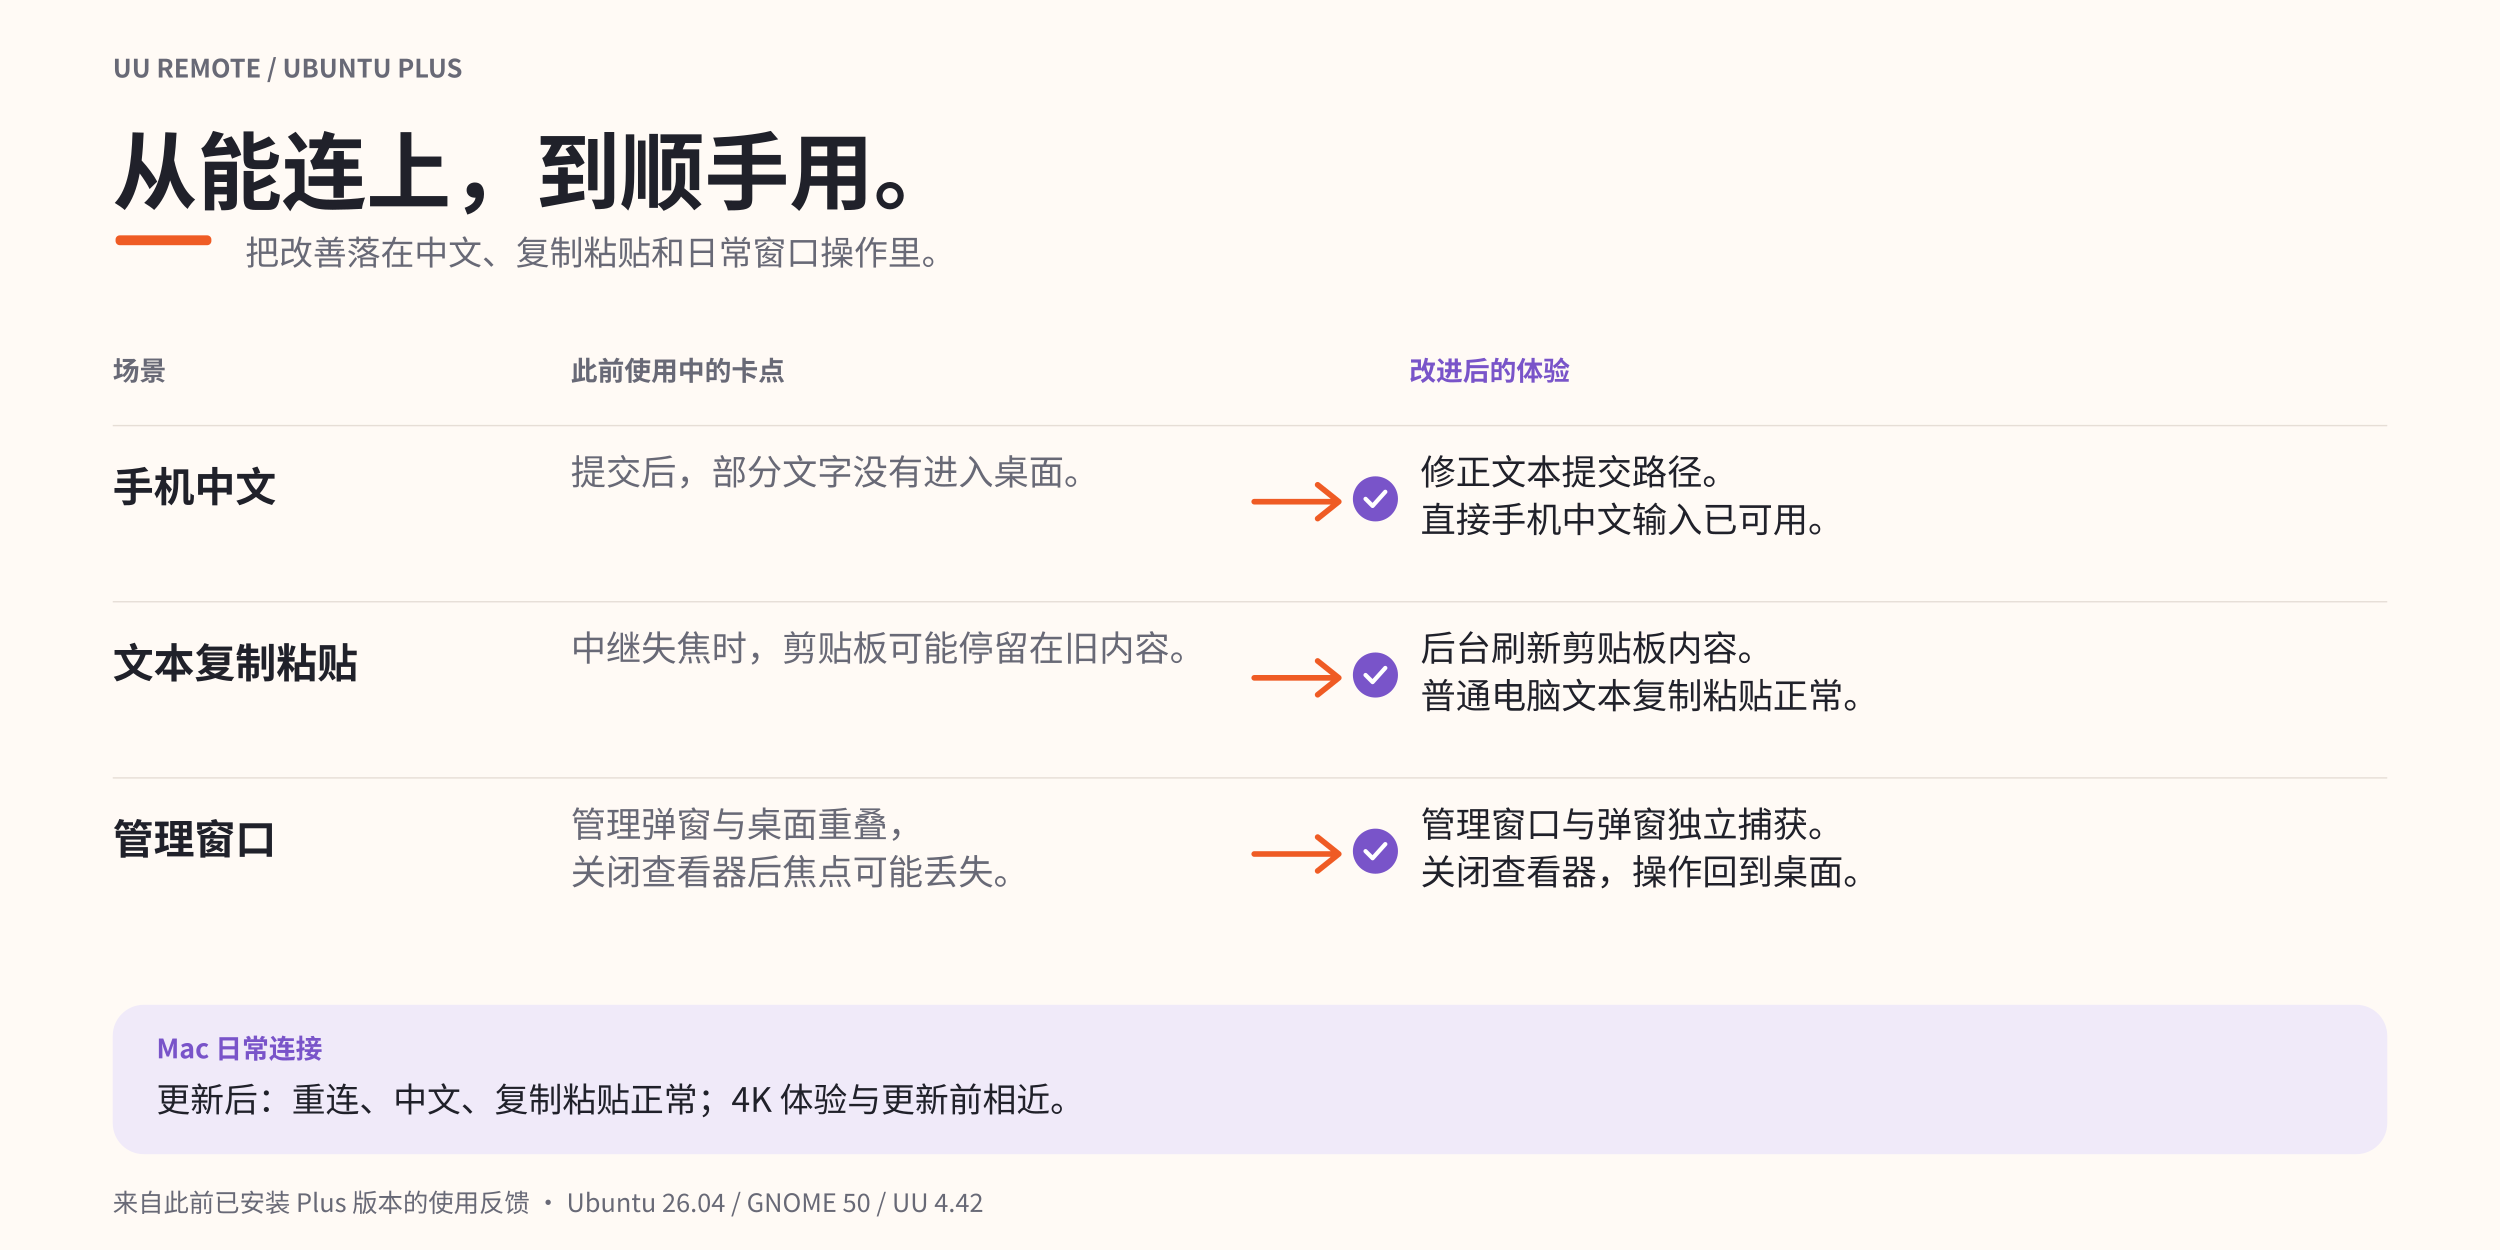
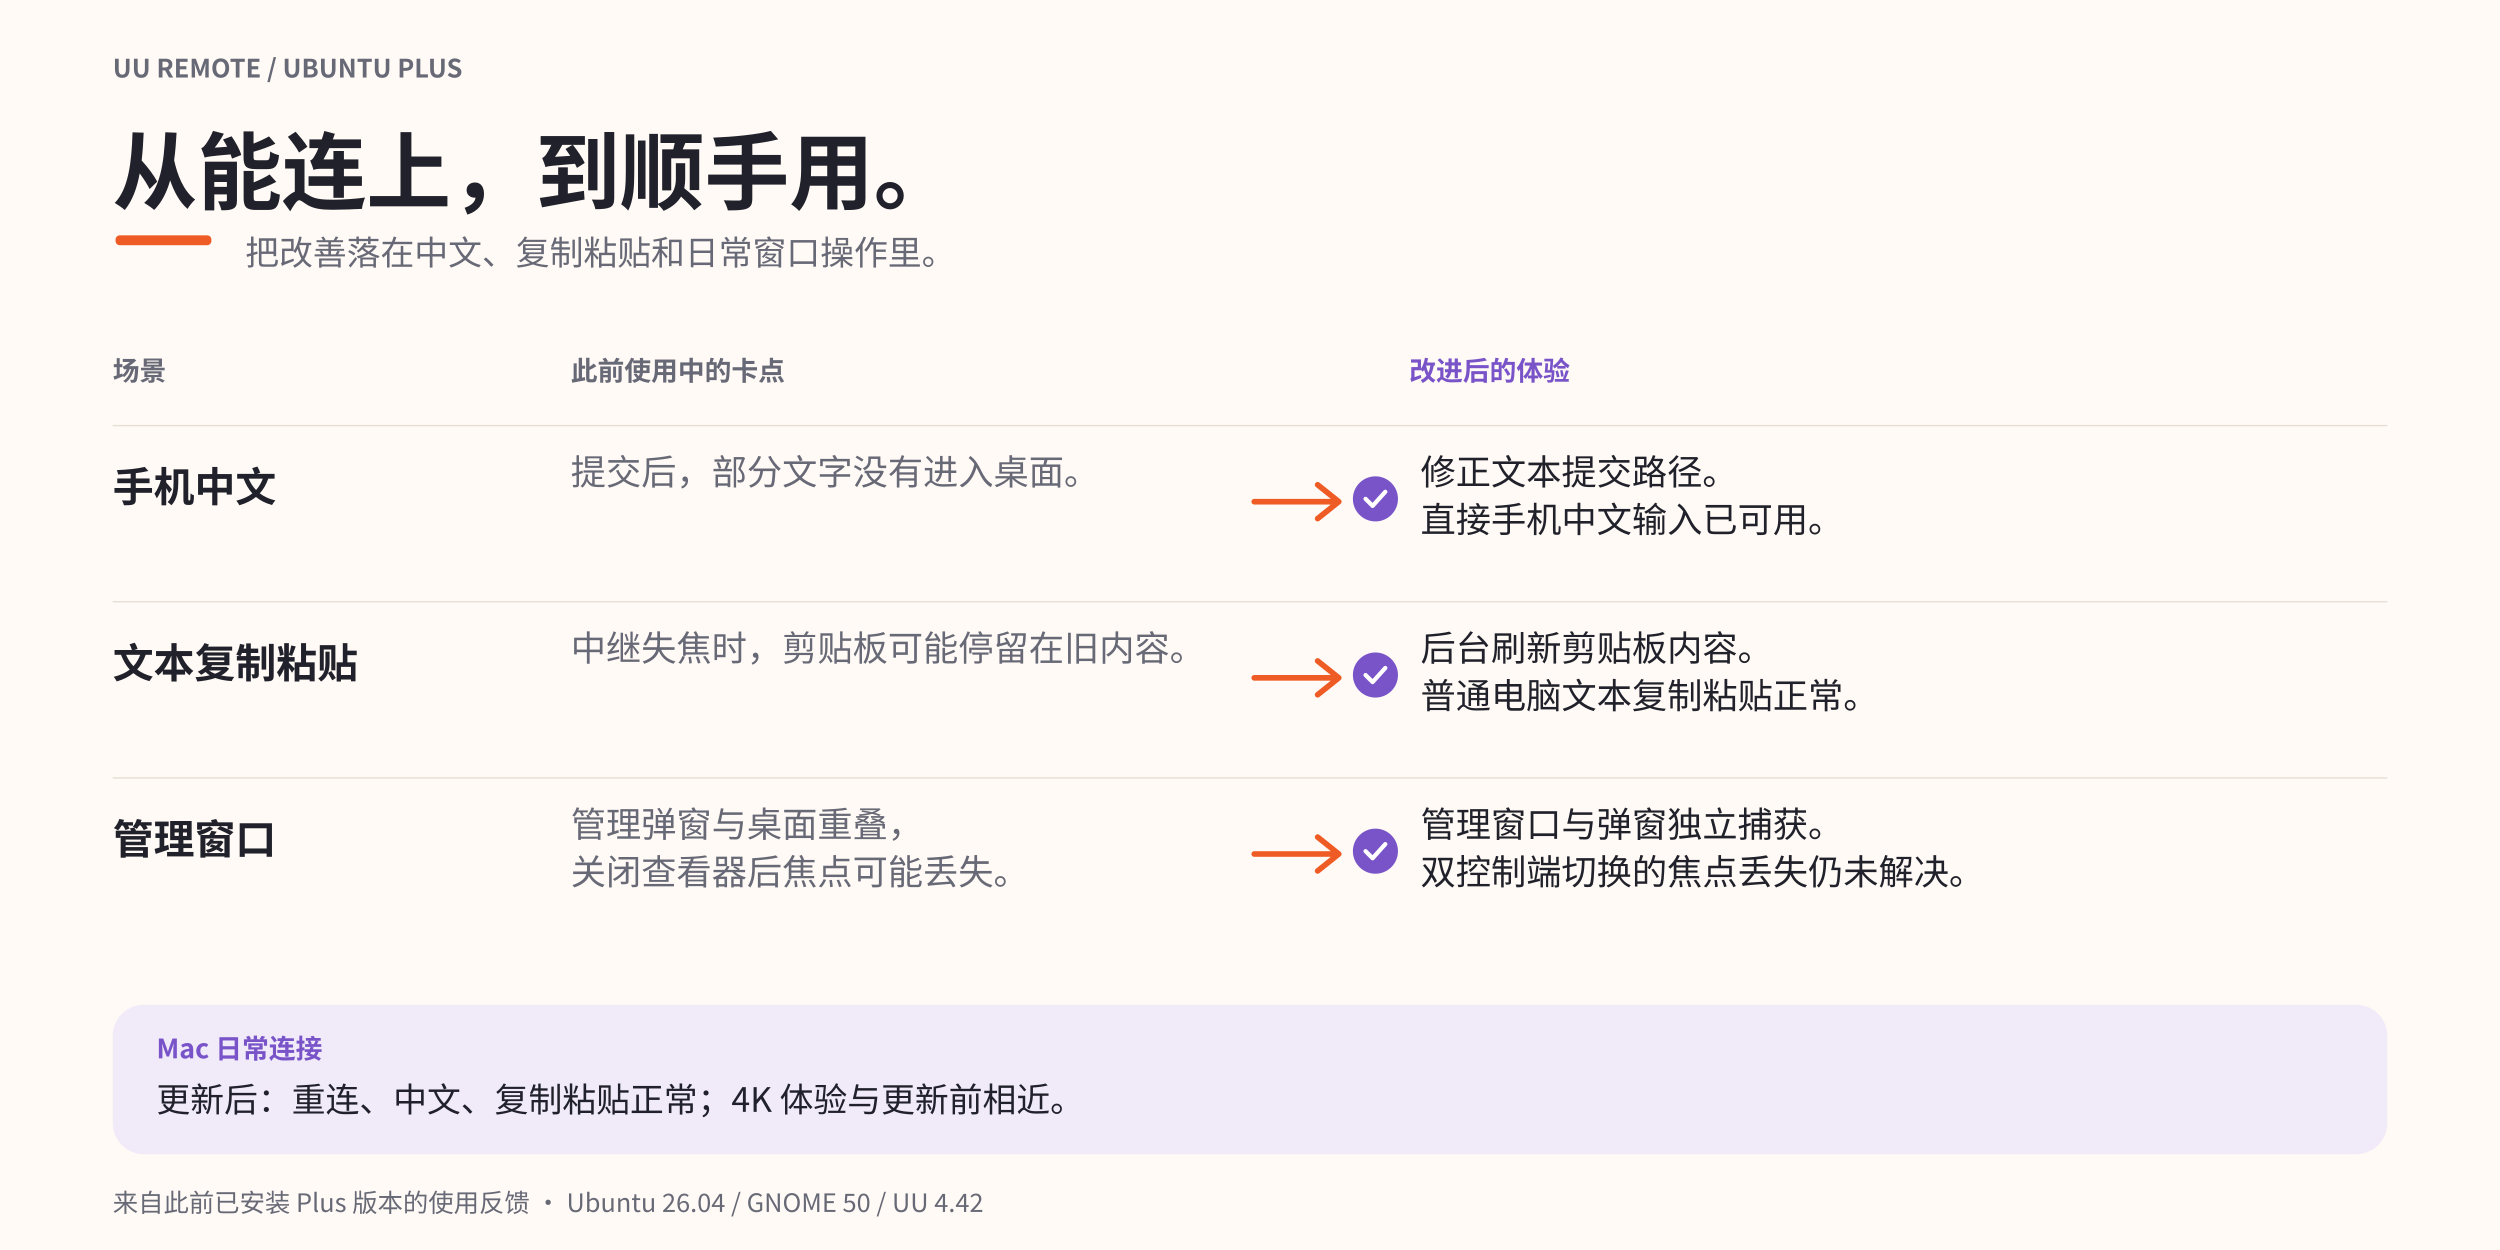
<svg xmlns="http://www.w3.org/2000/svg" width="1774" height="887" viewBox="0 0 1774 887" role="img" aria-label="从能连上，到顺手用。">
  <style>text{font-family:"Avenir Next","PingFang SC","Noto Sans CJK SC",sans-serif}</style>
  <rect x="0" y="0" width="1774" height="887" rx="0" fill="#fffaf5" stroke="none" stroke-width="1" />
  <text x="80" y="55" font-size="18" font-weight="650" fill="#686976" text-anchor="start">UU REMOTE  /  UBUNTU PLUS</text>
  <text x="80" y="144" font-size="60" font-weight="750" fill="#20212a" text-anchor="start">从能连上，到顺手用。</text>
  <rect x="82" y="167" width="68" height="7" rx="3" fill="#ef5b24" stroke="none" stroke-width="1" />
  <text x="174" y="188" font-size="24" font-weight="400" fill="#686976" text-anchor="start">把改善落在中文、复制粘贴和日常窗口操作里。</text>
  <text x="80" y="270" font-size="19" font-weight="650" fill="#686976" text-anchor="start">场景</text>
  <text x="405" y="270" font-size="19" font-weight="650" fill="#686976" text-anchor="start">此前使用中的卡点</text>
  <text x="1000" y="270" font-size="19" font-weight="650" fill="#7954c9" text-anchor="start">改进后的体验</text>
  <path d="M80 302H1694" stroke="#e6ded6" />
  <text x="80" y="356" font-size="29" font-weight="700" fill="#20212a" text-anchor="start">手机中文</text>
  <text x="405" y="344.0" font-size="25" font-weight="400" fill="#686976" text-anchor="start">提交后，部分文字没有进入桌面。</text>
  <path d="M890 356h60m-15 -12 15 12-15 12" fill="none" stroke="#ef5b24" stroke-width="4" stroke-linecap="round" stroke-linejoin="round" />
  <circle cx="976" cy="354" r="16" fill="#7954c9" />
  <path d="M969 354 l5 5 l9 -10" fill="none" stroke="white" stroke-width="3" stroke-linecap="round" stroke-linejoin="round" />
  <text x="1008" y="344.0" font-size="25" font-weight="500" fill="#20212a" text-anchor="start">修正文本提交路径。</text>
  <text x="1008" y="377.75" font-size="25" font-weight="500" fill="#20212a" text-anchor="start">直接手机中文输入已可用。</text>
  <path d="M80 427H1694" stroke="#e6ded6" />
  <text x="80" y="481" font-size="29" font-weight="700" fill="#20212a" text-anchor="start">文本复制粘贴</text>
  <text x="405" y="469.0" font-size="25" font-weight="400" fill="#686976" text-anchor="start">中继失焦时，剪贴板可能停留在旧内容。</text>
  <path d="M890 481h60m-15 -12 15 12-15 12" fill="none" stroke="#ef5b24" stroke-width="4" stroke-linecap="round" stroke-linejoin="round" />
  <circle cx="976" cy="479" r="16" fill="#7954c9" />
  <path d="M969 479 l5 5 l9 -10" fill="none" stroke="white" stroke-width="3" stroke-linecap="round" stroke-linejoin="round" />
  <text x="1008" y="469.0" font-size="25" font-weight="500" fill="#20212a" text-anchor="start">后台刷新剪贴板内容。</text>
  <text x="1008" y="502.75" font-size="25" font-weight="500" fill="#20212a" text-anchor="start">普通电脑文本复制粘贴正常。</text>
  <path d="M80 552H1694" stroke="#e6ded6" />
  <text x="80" y="606" font-size="29" font-weight="700" fill="#20212a" text-anchor="start">管理窗口</text>
  <text x="405" y="594.0" font-size="25" font-weight="400" fill="#686976" text-anchor="start">管理弹窗与桌面重叠，</text>
  <text x="405" y="627.75" font-size="25" font-weight="400" fill="#686976" text-anchor="start">关闭查看器后焦点可能丢失。</text>
  <path d="M890 606h60m-15 -12 15 12-15 12" fill="none" stroke="#ef5b24" stroke-width="4" stroke-linecap="round" stroke-linejoin="round" />
  <circle cx="976" cy="604" r="16" fill="#7954c9" />
  <path d="M969 604 l5 5 l9 -10" fill="none" stroke="white" stroke-width="3" stroke-linecap="round" stroke-linejoin="round" />
  <text x="1008" y="594.0" font-size="25" font-weight="500" fill="#20212a" text-anchor="start">管理窗口与弹窗独立捕获。</text>
-   <text x="1008" y="627.75" font-size="25" font-weight="500" fill="#20212a" text-anchor="start">关闭查看器，操作回到桌面。</text>
+   <text x="1008" y="627.75" font-size="25" font-weight="500" fill="#20212a" text-anchor="start">双控制端切换的焦点丢失仍未解决。</text>
  <rect x="80" y="713" width="1614" height="106" rx="22" fill="#f0eaf9" stroke="none" stroke-width="1" />
  <text x="111" y="751" font-size="19" font-weight="700" fill="#7954c9" text-anchor="start">Mac 日常连接</text>
  <text x="111" y="789" font-size="24" font-weight="500" fill="#20212a" text-anchor="start">更新后：重连、中文、复制粘贴正常；4K 体验与更新前相近。</text>
  <text x="80" y="860" font-size="18" font-weight="400" fill="#686976" text-anchor="start">来自此前已安装 Plus 版本的使用反馈 · Ubuntu 26.04 / GNOME 50 / UU 4.42</text>
</svg>
